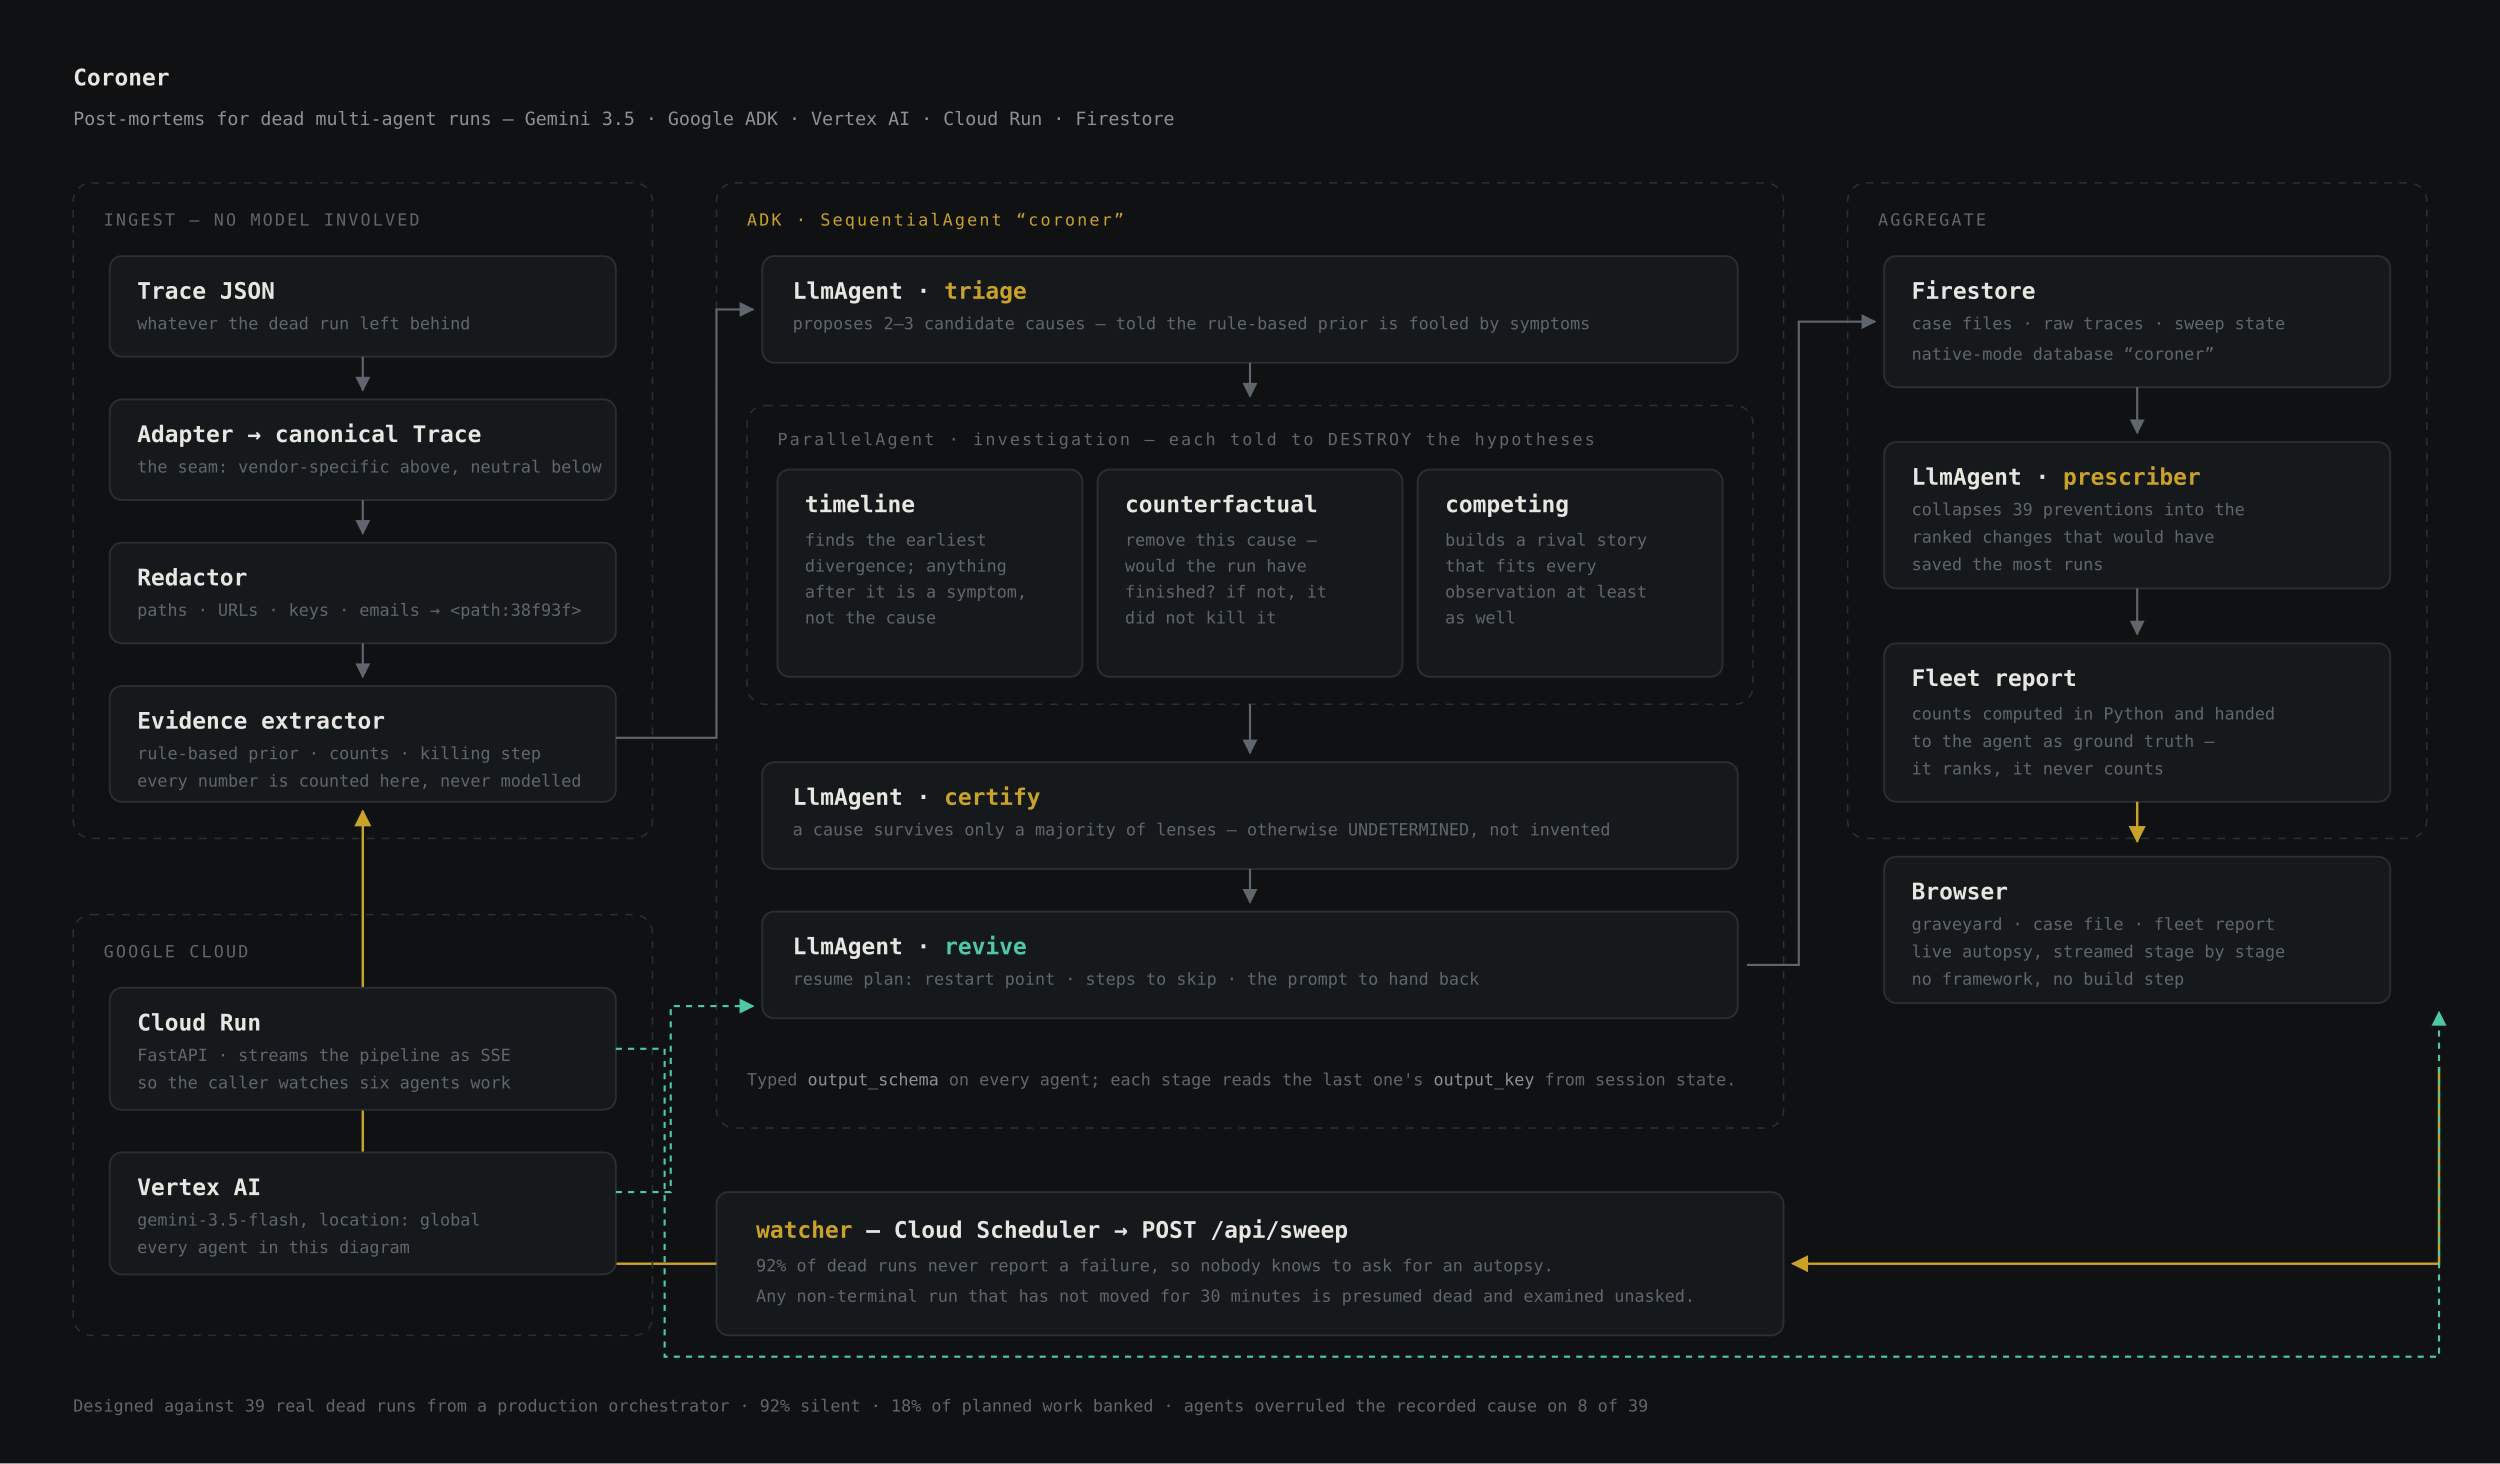
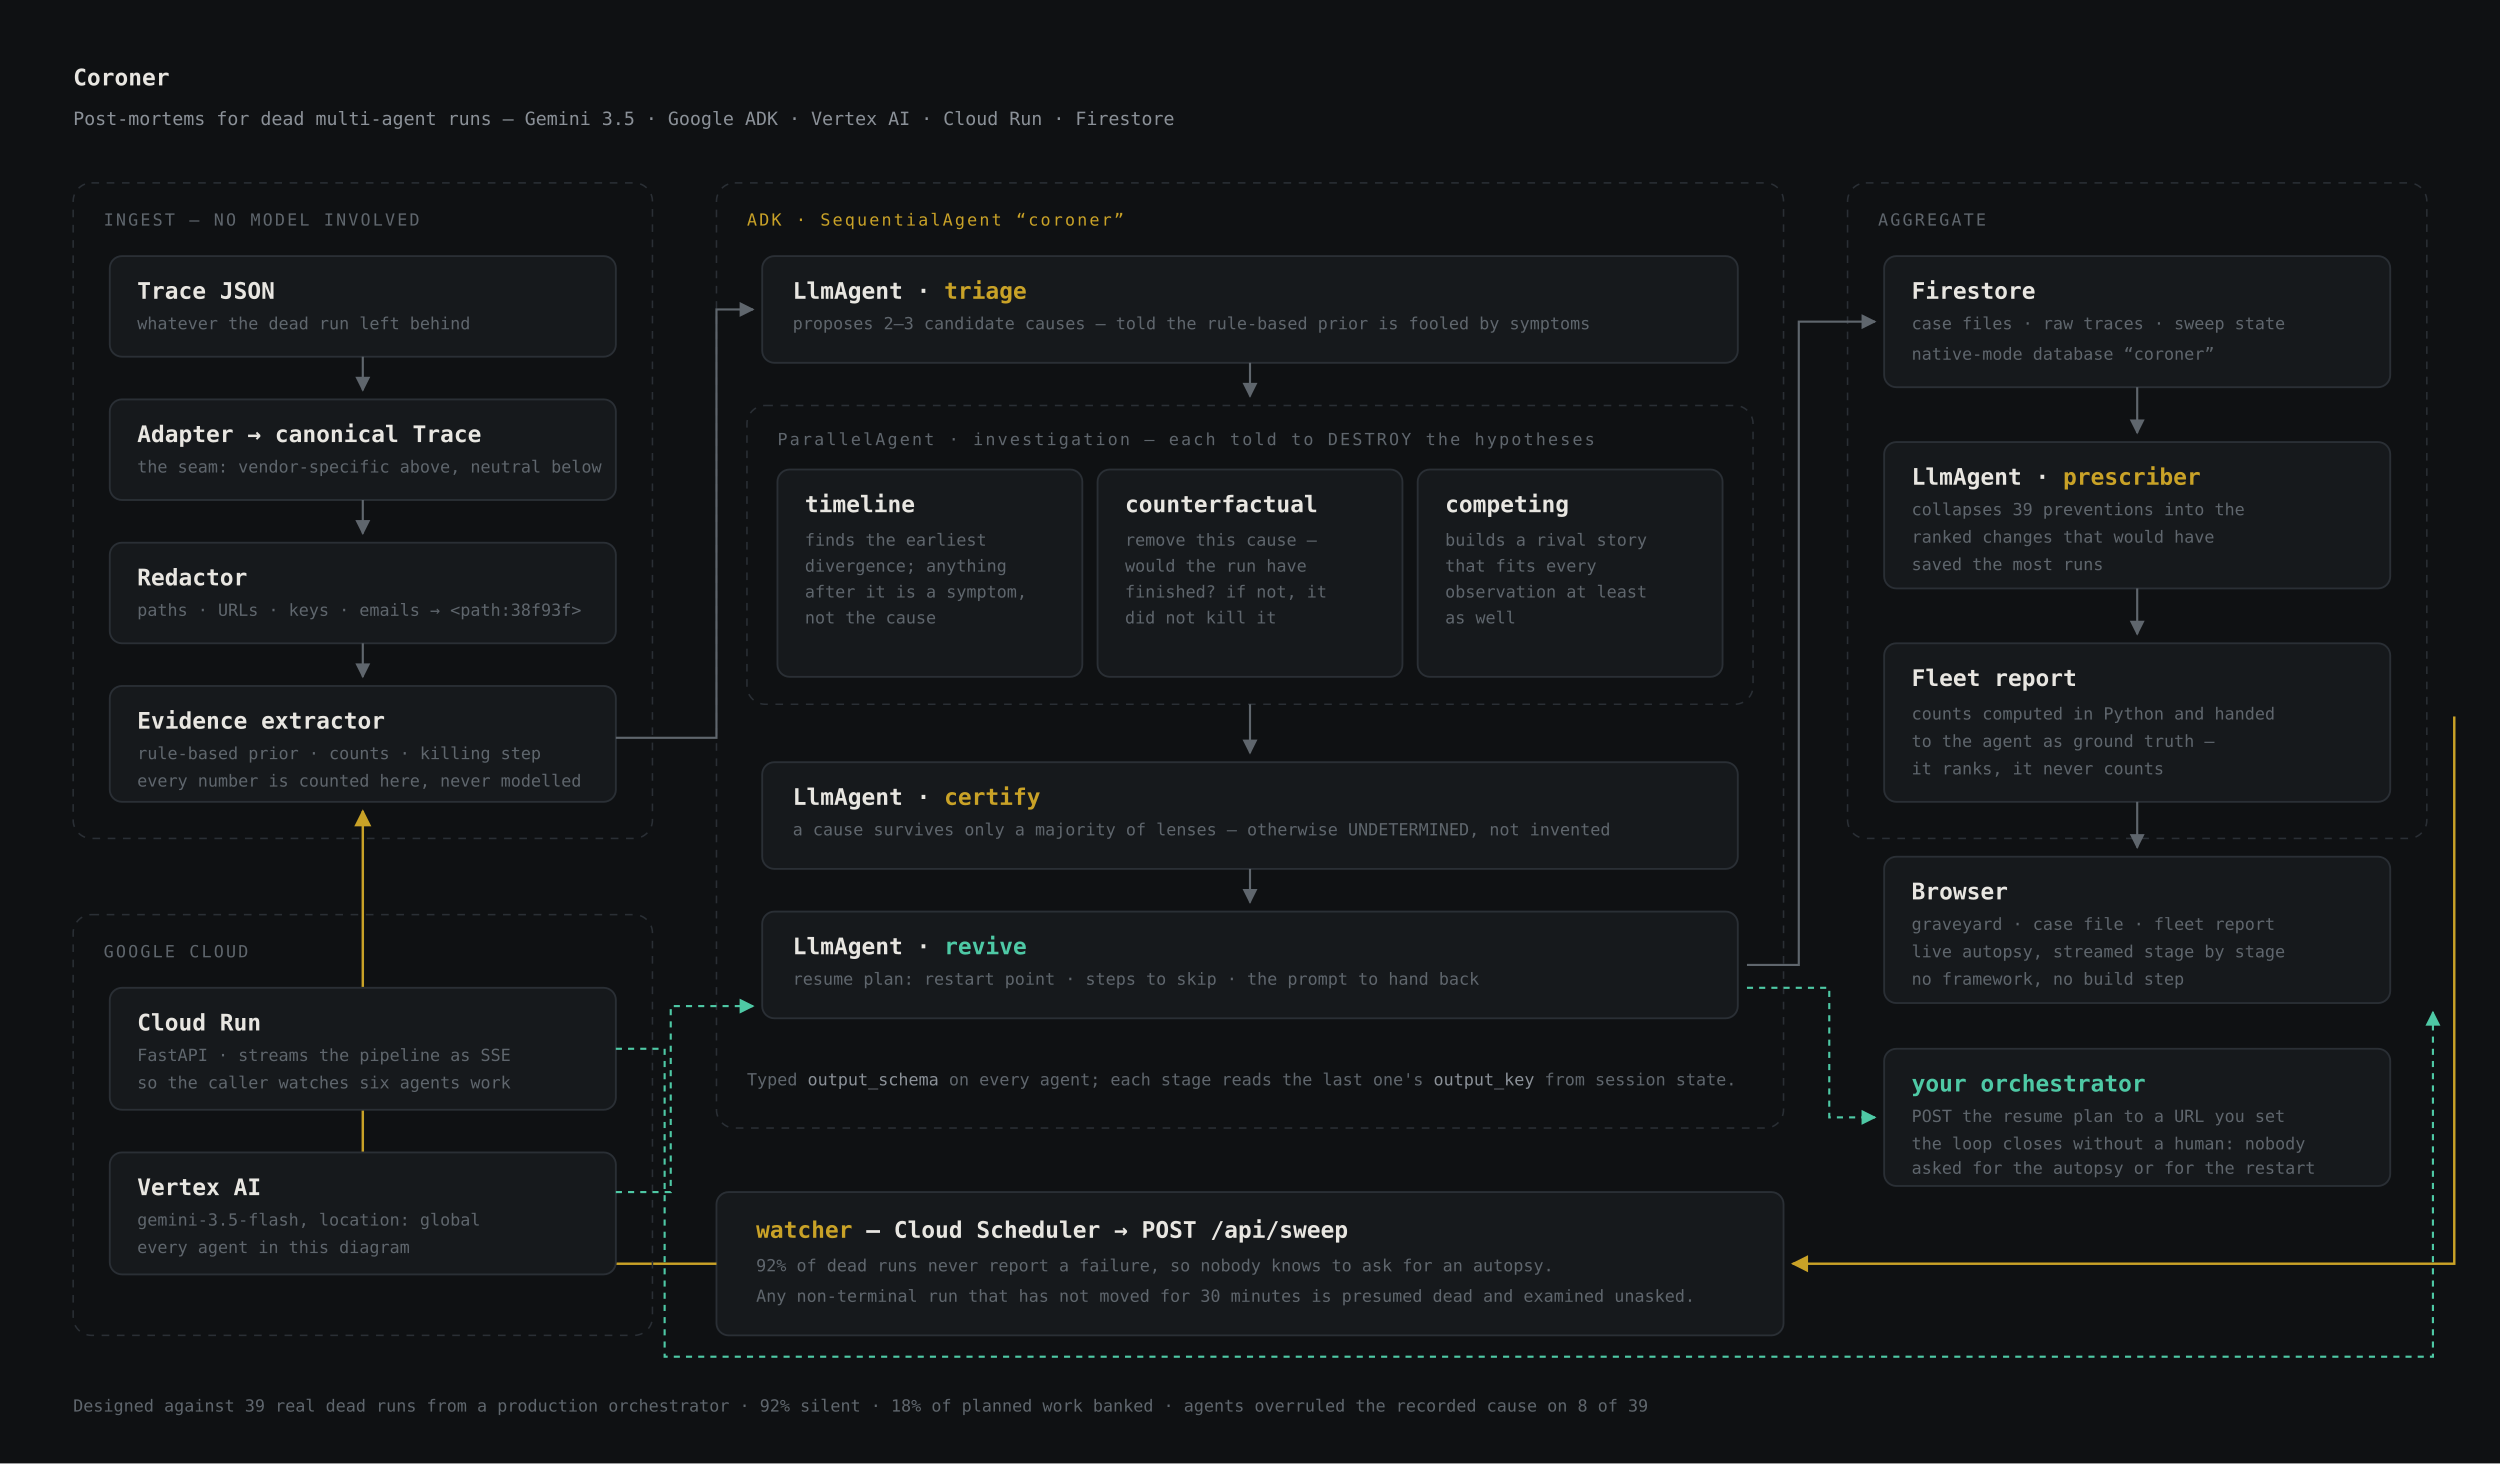
<svg xmlns="http://www.w3.org/2000/svg" viewBox="0 0 1640 960" width="1640" height="960" font-family="ui-monospace, 'SF Mono', Menlo, Consolas, monospace">
  <defs>
    <marker id="a" viewBox="0 0 10 10" refX="9" refY="5" markerWidth="7" markerHeight="7" orient="auto-start-reverse">
      <path d="M0 0 L10 5 L0 10 z" fill="#5f666d" />
    </marker>
    <marker id="aw" viewBox="0 0 10 10" refX="9" refY="5" markerWidth="7" markerHeight="7" orient="auto-start-reverse">
      <path d="M0 0 L10 5 L0 10 z" fill="#c9a227" />
    </marker>
    <marker id="ag" viewBox="0 0 10 10" refX="9" refY="5" markerWidth="7" markerHeight="7" orient="auto-start-reverse">
      <path d="M0 0 L10 5 L0 10 z" fill="#4ec9a5" />
    </marker>
    <style>
      .t   { fill:#e8e6e1; font-size:15px; font-weight:600 }
      .s   { fill:#8b9198; font-size:12px }
      .xs  { fill:#5f666d; font-size:11px }
      .lbl { fill:#5f666d; font-size:11px; letter-spacing:1.4px }
      .amb { fill:#c9a227 }
      .grn { fill:#4ec9a5 }
      .box { fill:#16191c; stroke:#2a2f35; stroke-width:1.2; rx:8 }
      .band{ fill:#12151800; stroke:#2a2f35; stroke-width:1; stroke-dasharray:5 5; rx:12 }
      .ln  { stroke:#5f666d; stroke-width:1.4; fill:none; marker-end:url(#a) }
      .lnw { stroke:#c9a227; stroke-width:1.6; fill:none; marker-end:url(#aw) }
      .lng { stroke:#4ec9a5; stroke-width:1.4; fill:none; marker-end:url(#ag); stroke-dasharray:4 4 }
    </style>
  </defs>
  <rect width="1640" height="960" fill="#0f1113" />
  <text x="48" y="56" class="t" font-size="24">Coroner</text>
  <text x="48" y="82" class="s" font-size="14">Post-mortems for dead multi-agent runs — Gemini 3.5 · Google ADK · Vertex AI · Cloud Run · Firestore</text>
  <rect x="48" y="120" width="380" height="430" class="band" />
  <text x="68" y="148" class="lbl">INGEST — NO MODEL INVOLVED</text>
  <rect x="72" y="168" width="332" height="66" class="box" />
  <text x="90" y="196" class="t" font-size="14">Trace JSON</text>
  <text x="90" y="216" class="xs">whatever the dead run left behind</text>
  <rect x="72" y="262" width="332" height="66" class="box" />
  <text x="90" y="290" class="t" font-size="14">Adapter → canonical Trace</text>
  <text x="90" y="310" class="xs">the seam: vendor-specific above, neutral below</text>
  <rect x="72" y="356" width="332" height="66" class="box" />
  <text x="90" y="384" class="t" font-size="14">Redactor</text>
  <text x="90" y="404" class="xs">paths · URLs · keys · emails → &lt;path:38f93f&gt;</text>
  <rect x="72" y="450" width="332" height="76" class="box" />
  <text x="90" y="478" class="t" font-size="14">Evidence extractor</text>
  <text x="90" y="498" class="xs">rule-based prior · counts · killing step</text>
  <text x="90" y="516" class="xs">every number is counted here, never modelled</text>
  <path class="ln" d="M238 234 L238 256" />
  <path class="ln" d="M238 328 L238 350" />
  <path class="ln" d="M238 422 L238 444" />
  <rect x="470" y="120" width="700" height="620" class="band" stroke="#3a3423" />
  <text x="490" y="148" class="lbl amb">ADK · SequentialAgent “coroner”</text>
  <rect x="500" y="168" width="640" height="70" class="box" stroke="#3a3423" />
  <text x="520" y="196" class="t" font-size="14">LlmAgent · <tspan class="amb">triage</tspan>
  </text>
  <text x="520" y="216" class="xs">proposes 2–3 candidate causes — told the rule-based prior is fooled by symptoms</text>
  <rect x="490" y="266" width="660" height="196" class="band" stroke="#2a2f35" />
  <text x="510" y="292" class="lbl">ParallelAgent · investigation — each told to DESTROY the hypotheses</text>
  <rect x="510" y="308" width="200" height="136" class="box" />
  <text x="528" y="336" class="t" font-size="13">timeline</text>
  <text x="528" y="358" class="xs">finds the earliest</text>
  <text x="528" y="375" class="xs">divergence; anything</text>
  <text x="528" y="392" class="xs">after it is a symptom,</text>
  <text x="528" y="409" class="xs">not the cause</text>
  <rect x="720" y="308" width="200" height="136" class="box" />
  <text x="738" y="336" class="t" font-size="13">counterfactual</text>
  <text x="738" y="358" class="xs">remove this cause —</text>
  <text x="738" y="375" class="xs">would the run have</text>
  <text x="738" y="392" class="xs">finished? if not, it</text>
  <text x="738" y="409" class="xs">did not kill it</text>
  <rect x="930" y="308" width="200" height="136" class="box" />
  <text x="948" y="336" class="t" font-size="13">competing</text>
  <text x="948" y="358" class="xs">builds a rival story</text>
  <text x="948" y="375" class="xs">that fits every</text>
  <text x="948" y="392" class="xs">observation at least</text>
  <text x="948" y="409" class="xs">as well</text>
  <rect x="500" y="500" width="640" height="70" class="box" stroke="#3a3423" />
  <text x="520" y="528" class="t" font-size="14">LlmAgent · <tspan class="amb">certify</tspan>
  </text>
  <text x="520" y="548" class="xs">a cause survives only a majority of lenses — otherwise UNDETERMINED, not invented</text>
  <rect x="500" y="598" width="640" height="70" class="box" stroke="#21453a" />
  <text x="520" y="626" class="t" font-size="14">LlmAgent · <tspan class="grn">revive</tspan>
  </text>
  <text x="520" y="646" class="xs">resume plan: restart point · steps to skip · the prompt to hand back</text>
  <text x="490" y="712" class="xs">Typed <tspan fill="#8b9198">output_schema</tspan> on every agent; each stage reads the last one's <tspan fill="#8b9198">output_key</tspan> from session state.</text>
  <path class="ln" d="M404 484 L470 484 L470 203 L494 203" />
  <path class="ln" d="M820 238 L820 260" />
  <path class="ln" d="M820 462 L820 494" />
  <path class="ln" d="M820 570 L820 592" />
  <rect x="1212" y="120" width="380" height="430" class="band" />
  <text x="1232" y="148" class="lbl">AGGREGATE</text>
  <rect x="1236" y="168" width="332" height="86" class="box" />
  <text x="1254" y="196" class="t" font-size="14">Firestore</text>
  <text x="1254" y="216" class="xs">case files · raw traces · sweep state</text>
  <text x="1254" y="236" class="xs">native-mode database “coroner”</text>
  <rect x="1236" y="290" width="332" height="96" class="box" />
  <text x="1254" y="318" class="t" font-size="14">LlmAgent · <tspan class="amb">prescriber</tspan>
  </text>
  <text x="1254" y="338" class="xs">collapses 39 preventions into the</text>
  <text x="1254" y="356" class="xs">ranked changes that would have</text>
  <text x="1254" y="374" class="xs">saved the most runs</text>
  <rect x="1236" y="422" width="332" height="104" class="box" stroke="#3a3423" />
  <text x="1254" y="450" class="t" font-size="14">Fleet report</text>
  <text x="1254" y="472" class="xs">counts computed in Python and handed</text>
  <text x="1254" y="490" class="xs">to the agent as ground truth —</text>
  <text x="1254" y="508" class="xs">it ranks, it never counts</text>
  <path class="ln" d="M1146 633 L1180 633 L1180 211 L1230 211" />
  <path class="ln" d="M1402 254 L1402 284" />
  <path class="ln" d="M1402 386 L1402 416" />
  <rect x="470" y="782" width="700" height="94" class="box" stroke="#3a3423" />
  <text x="496" y="812" class="t" font-size="14">
    <tspan class="amb">watcher</tspan> — Cloud Scheduler → POST /api/sweep</text>
  <text x="496" y="834" class="xs">92% of dead runs never report a failure, so nobody knows to ask for an autopsy.</text>
  <text x="496" y="854" class="xs">Any non-terminal run that has not moved for 30 minutes is presumed dead and examined unasked.</text>
-   <path class="lnw" d="M1402 526 L1402 552" />
-   <path class="lnw" d="M1600 700 L1600 829 L1176 829" />
+   <path class="ln" d="M1402 526 L1402 556" />
+   <path class="lnw" d="M1610 470 L1610 829 L1176 829" />
  <path class="lnw" d="M470 829 L238 829 L238 532" />
  <rect x="48" y="600" width="380" height="276" class="band" stroke="#2e4457" />
  <text x="68" y="628" class="lbl" fill="#6ea8d8">GOOGLE CLOUD</text>
  <rect x="72" y="648" width="332" height="80" class="box" stroke="#2e4457" />
  <text x="90" y="676" class="t" font-size="14">Cloud Run</text>
  <text x="90" y="696" class="xs">FastAPI · streams the pipeline as SSE</text>
  <text x="90" y="714" class="xs">so the caller watches six agents work</text>
  <rect x="72" y="756" width="332" height="80" class="box" stroke="#2e4457" />
  <text x="90" y="784" class="t" font-size="14">Vertex AI</text>
  <text x="90" y="804" class="xs">gemini-3.5-flash, location: global</text>
  <text x="90" y="822" class="xs">every agent in this diagram</text>
  <path class="lng" d="M404 782 L440 782 L440 660 L494 660" />
  <path class="lng" d="M404 790 L452 790 L452 380 L504 380" opacity="0" />
+   <rect x="1236" y="688" width="332" height="90" class="box" stroke="#21453a" />
+   <text x="1254" y="716" class="t" font-size="14">
+     <tspan class="grn">your orchestrator</tspan>
+   </text>
+   <text x="1254" y="736" class="xs">POST the resume plan to a URL you set</text>
+   <text x="1254" y="754" class="xs">the loop closes without a human: nobody</text>
+   <text x="1254" y="770" class="xs">asked for the autopsy or for the restart</text>
+   <path class="lng" d="M1146 648 L1200 648 L1200 733 L1230 733" />
  <rect x="1236" y="562" width="332" height="96" class="box" stroke="#2e4457" />
  <text x="1254" y="590" class="t" font-size="14">Browser</text>
  <text x="1254" y="610" class="xs">graveyard · case file · fleet report</text>
  <text x="1254" y="628" class="xs">live autopsy, streamed stage by stage</text>
  <text x="1254" y="646" class="xs">no framework, no build step</text>
-   <path class="lng" d="M404 688 L436 688 L436 890 L1600 890 L1600 664" />
+   <path class="lng" d="M404 688 L436 688 L436 890 L1596 890 L1596 664" />
  <text x="48" y="926" class="xs">Designed against 39 real dead runs from a production orchestrator · 92% silent · 18% of planned work banked · agents overruled the recorded cause on 8 of 39</text>
</svg>
